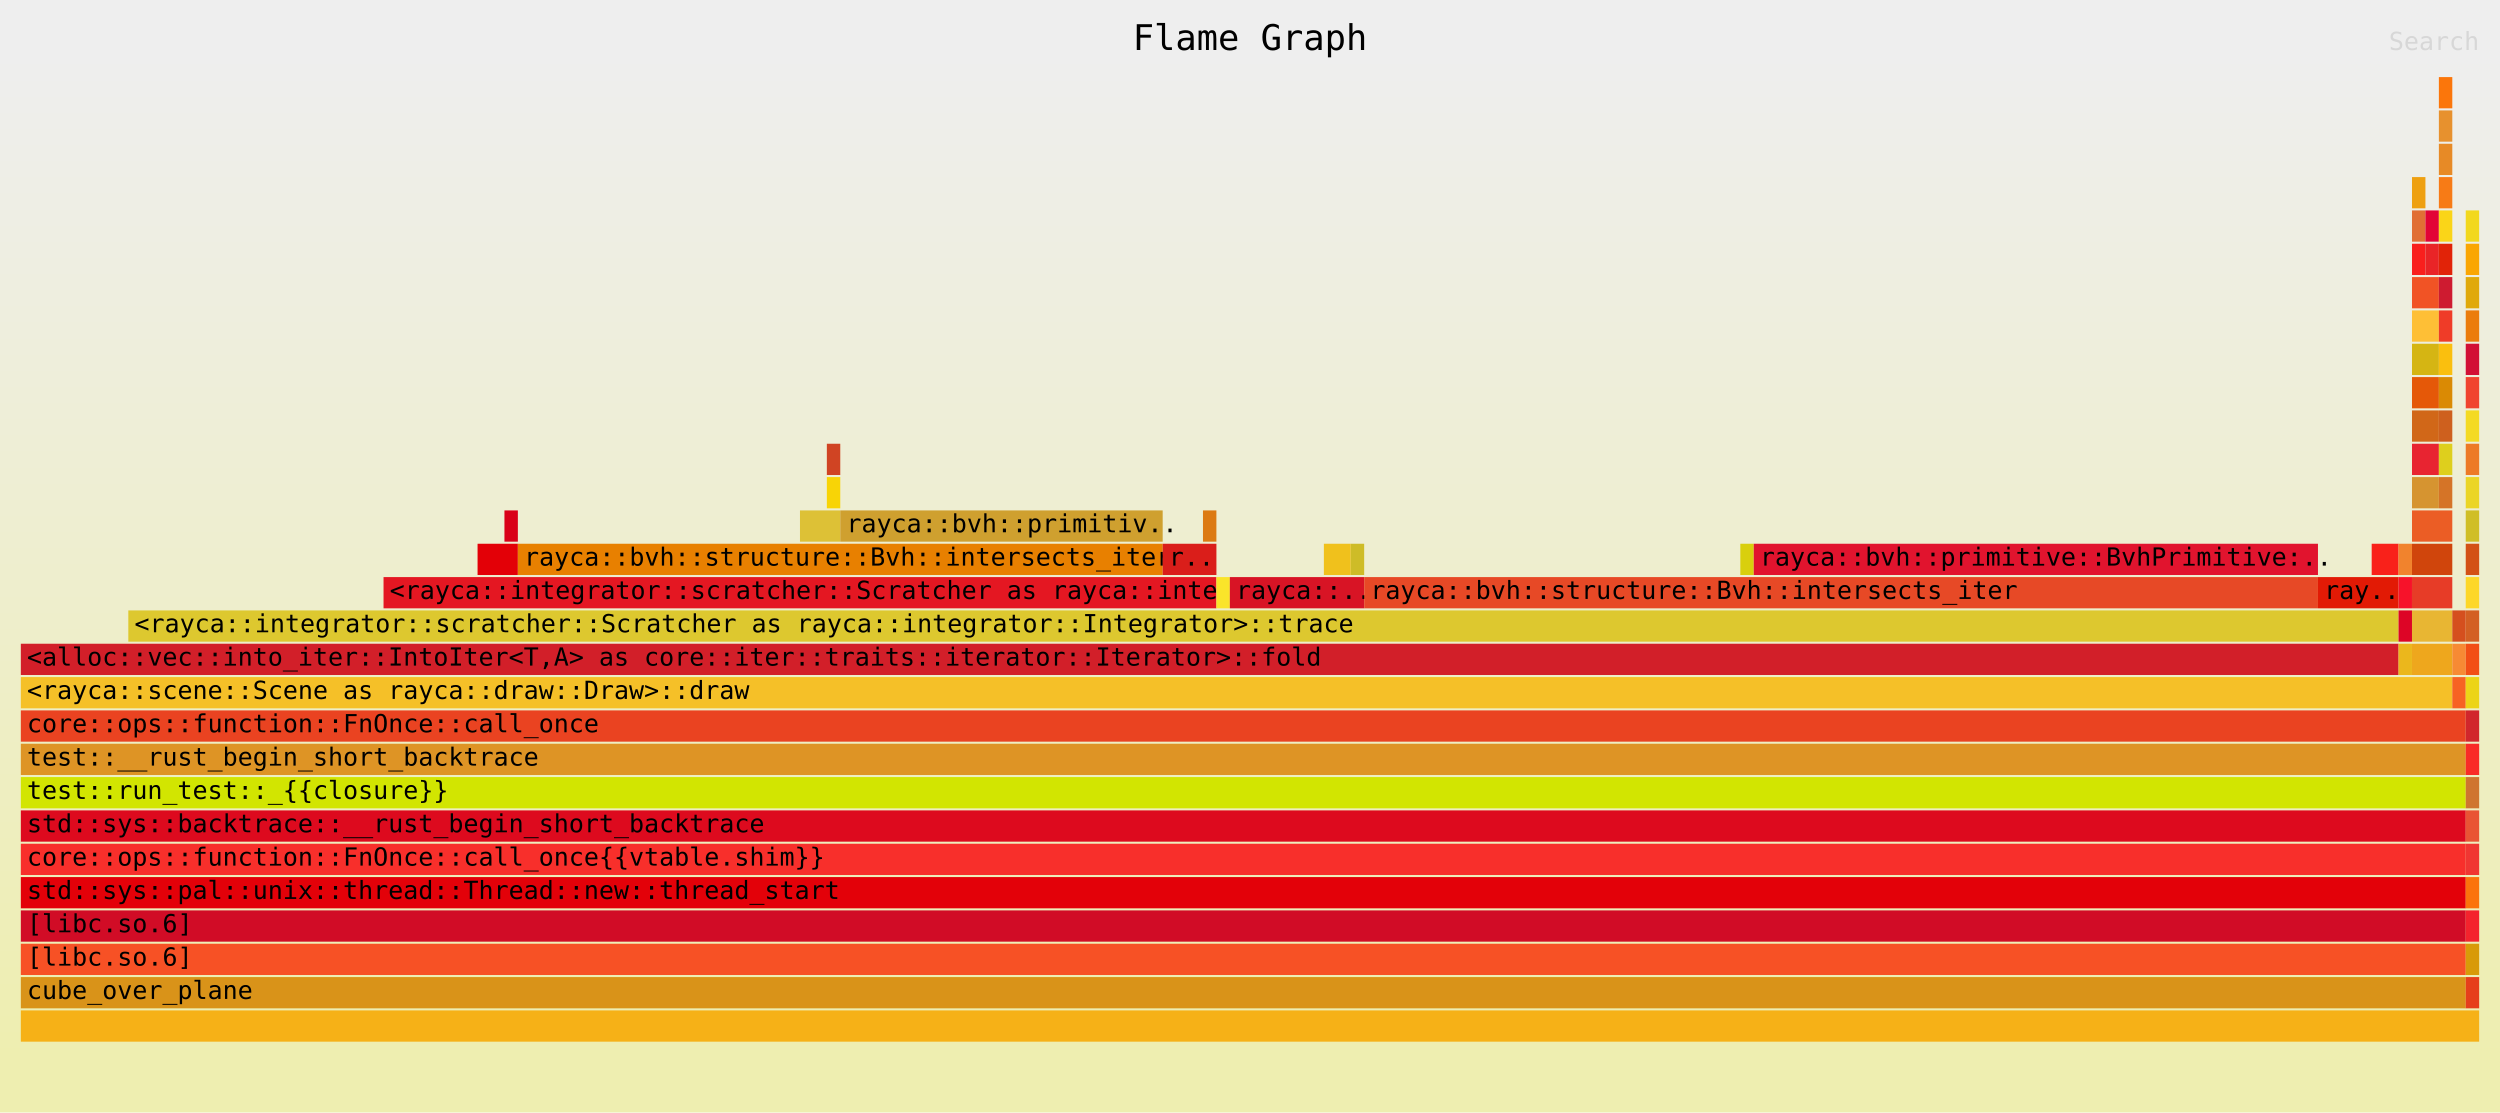
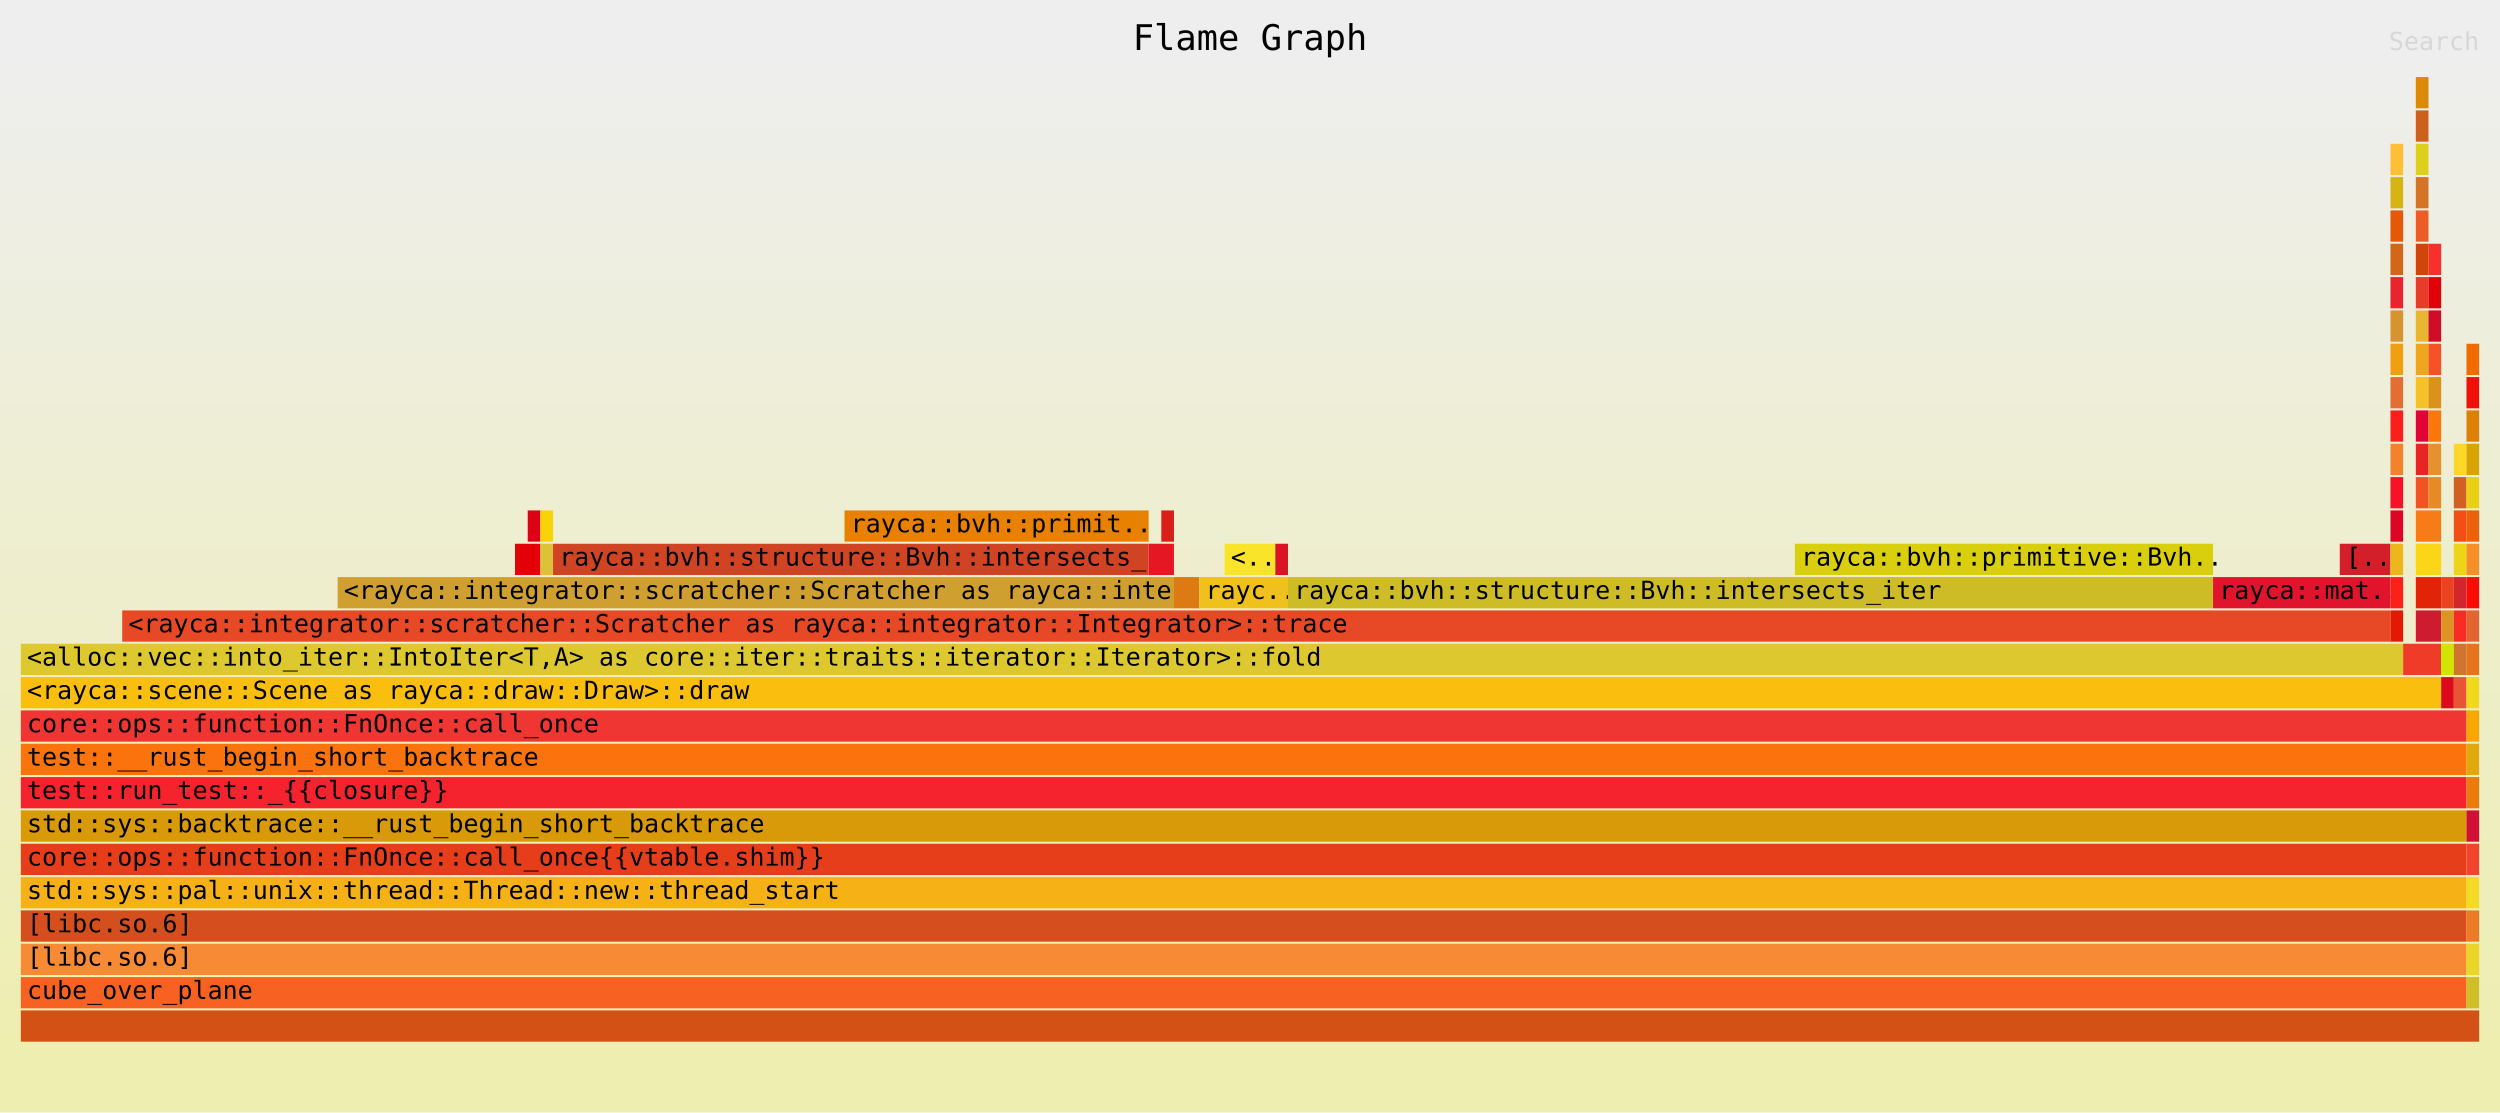
<svg xmlns="http://www.w3.org/2000/svg" xmlns:ns1="http://github.com/jonhoo/inferno" version="1.1" width="1200" height="534" viewBox="0 0 1200 534">
  <defs>
    <linearGradient id="background" y1="0" y2="1" x1="0" x2="0">
      <stop stop-color="#eeeeee" offset="5%" />
      <stop stop-color="#eeeeb0" offset="95%" />
    </linearGradient>
  </defs>
  <style type="text/css">
text { font-family:monospace; font-size:12px }
#title { text-anchor:middle; font-size:17px; }
#matched { text-anchor:end; }
#search { text-anchor:end; opacity:0.1; cursor:pointer; }
#search:hover, #search.show { opacity:1; }
#subtitle { text-anchor:middle; font-color:rgb(160,160,160); }
#unzoom { cursor:pointer; }
#frames &gt; *:hover { stroke:black; stroke-width:0.5; cursor:pointer; }
.hide { display:none; }
.parent { opacity:0.5; }
</style>
  <rect x="0" y="0" width="100%" height="534" fill="url(#background)" />
  <text id="title" fill="rgb(0,0,0)" x="50%" y="24.00">Flame Graph</text>
  <text id="details" fill="rgb(0,0,0)" x="10" y="517.00"> </text>
  <text id="unzoom" class="hide" fill="rgb(0,0,0)" x="10" y="24.00">Reset Zoom</text>
  <text id="search" fill="rgb(0,0,0)" x="1190" y="24.00">Search</text>
  <text id="matched" fill="rgb(0,0,0)" x="1190" y="517.00"> </text>
-   <svg id="frames" x="10" width="1180" total_samples="183550647">
-     <g>
-       <rect x="18.579%" y="261" width="1.639%" height="15" fill="rgb(227,0,7)" ns1:x="34102306" ns1:w="3009027" />
-       <text x="18.829%" y="271.50" />
-     </g>
-     <g>
-       <rect x="19.672%" y="245" width="0.546%" height="15" fill="rgb(217,0,24)" ns1:x="36108324" ns1:w="1003009" />
-       <text x="19.922%" y="255.50" />
-     </g>
-     <g>
-       <rect x="31.694%" y="245" width="1.639%" height="15" fill="rgb(221,193,54)" ns1:x="58174522" ns1:w="3009027" />
-       <text x="31.944%" y="255.50" />
-     </g>
-     <g>
-       <rect x="32.787%" y="229" width="0.546%" height="15" fill="rgb(248,212,6)" ns1:x="60180540" ns1:w="1003009" />
-       <text x="33.037%" y="239.50" />
-     </g>
-     <g>
-       <rect x="32.787%" y="213" width="0.546%" height="15" fill="rgb(208,68,35)" ns1:x="60180540" ns1:w="1003009" />
-       <text x="33.037%" y="223.50" />
-     </g>
-     <g>
-       <rect x="20.219%" y="261" width="26.23%" height="15" fill="rgb(232,128,0)" ns1:x="37111333" ns1:w="48144432" />
-       <text x="20.469%" y="271.50">rayca::bvh::structure::Bvh::intersects_iter</text>
-     </g>
-     <g>
-       <rect x="33.333%" y="245" width="13.115%" height="15" fill="rgb(207,160,47)" ns1:x="61183549" ns1:w="24072216" />
-       <text x="33.583%" y="255.50">rayca::bvh::primitiv..</text>
-     </g>
-     <g>
-       <rect x="14.754%" y="277" width="33.88%" height="15" fill="rgb(228,23,34)" ns1:x="27081243" ns1:w="62186558" />
-       <text x="15.004%" y="287.50">&lt;rayca::integrator::scratcher::Scratcher as rayca::inte..</text>
-     </g>
-     <g>
-       <rect x="46.448%" y="261" width="2.186%" height="15" fill="rgb(218,30,26)" ns1:x="85255765" ns1:w="4012036" />
-       <text x="46.698%" y="271.50">r..</text>
-     </g>
-     <g>
-       <rect x="48.087%" y="245" width="0.546%" height="15" fill="rgb(220,122,19)" ns1:x="88264792" ns1:w="1003009" />
-       <text x="48.337%" y="255.50" />
-     </g>
-     <g>
-       <rect x="48.634%" y="277" width="0.546%" height="15" fill="rgb(250,228,42)" ns1:x="89267801" ns1:w="1003009" />
-       <text x="48.884%" y="287.50" />
-     </g>
-     <g>
-       <rect x="53.005%" y="261" width="1.093%" height="15" fill="rgb(240,193,28)" ns1:x="97291873" ns1:w="2006018" />
-       <text x="53.255%" y="271.50" />
-     </g>
-     <g>
-       <rect x="49.18%" y="277" width="5.465%" height="15" fill="rgb(216,20,37)" ns1:x="90270810" ns1:w="10030090" />
-       <text x="49.43%" y="287.50">rayca::..</text>
-     </g>
-     <g>
-       <rect x="54.098%" y="261" width="0.546%" height="15" fill="rgb(206,188,39)" ns1:x="99297891" ns1:w="1003009" />
-       <text x="54.348%" y="271.50" />
-     </g>
-     <g>
-       <rect x="69.945%" y="261" width="0.546%" height="15" fill="rgb(217,207,13)" ns1:x="128385152" ns1:w="1003009" />
-       <text x="70.195%" y="271.50" />
-     </g>
-     <g>
-       <rect x="54.645%" y="277" width="38.798%" height="15" fill="rgb(231,73,38)" ns1:x="100300900" ns1:w="71213639" />
-       <text x="54.895%" y="287.50">rayca::bvh::structure::Bvh::intersects_iter</text>
-     </g>
-     <g>
-       <rect x="70.492%" y="261" width="22.951%" height="15" fill="rgb(225,20,46)" ns1:x="129388161" ns1:w="42126378" />
-       <text x="70.742%" y="271.50">rayca::bvh::primitive::BvhPrimitive:..</text>
-     </g>
-     <g>
-       <rect x="0%" y="309" width="96.721%" height="15" fill="rgb(210,31,41)" ns1:x="0" ns1:w="177532593" />
+   <svg id="frames" x="10" width="1180" total_samples="194583746">
+     <g>
+       <rect x="20.103%" y="261" width="1.031%" height="15" fill="rgb(227,0,7)" ns1:x="39117351" ns1:w="2006018" />
+       <text x="20.353%" y="271.50" />
+     </g>
+     <g>
+       <rect x="20.619%" y="245" width="0.515%" height="15" fill="rgb(217,0,24)" ns1:x="40120360" ns1:w="1003009" />
+       <text x="20.869%" y="255.50" />
+     </g>
+     <g>
+       <rect x="21.134%" y="261" width="0.515%" height="15" fill="rgb(221,193,54)" ns1:x="41123369" ns1:w="1003009" />
+       <text x="21.384%" y="271.50" />
+     </g>
+     <g>
+       <rect x="21.134%" y="245" width="0.515%" height="15" fill="rgb(248,212,6)" ns1:x="41123369" ns1:w="1003009" />
+       <text x="21.384%" y="255.50" />
+     </g>
+     <g>
+       <rect x="21.649%" y="261" width="24.227%" height="15" fill="rgb(208,68,35)" ns1:x="42126378" ns1:w="47141423" />
+       <text x="21.899%" y="271.50">rayca::bvh::structure::Bvh::intersects_..</text>
+     </g>
+     <g>
+       <rect x="33.505%" y="245" width="12.371%" height="15" fill="rgb(232,128,0)" ns1:x="65195585" ns1:w="24072216" />
+       <text x="33.755%" y="255.50">rayca::bvh::primit..</text>
+     </g>
+     <g>
+       <rect x="12.887%" y="277" width="34.021%" height="15" fill="rgb(207,160,47)" ns1:x="25075225" ns1:w="66198594" />
+       <text x="13.137%" y="287.50">&lt;rayca::integrator::scratcher::Scratcher as rayca::inte..</text>
+     </g>
+     <g>
+       <rect x="45.876%" y="261" width="1.031%" height="15" fill="rgb(228,23,34)" ns1:x="89267801" ns1:w="2006018" />
+       <text x="46.126%" y="271.50" />
+     </g>
+     <g>
+       <rect x="46.392%" y="245" width="0.515%" height="15" fill="rgb(218,30,26)" ns1:x="90270810" ns1:w="1003009" />
+       <text x="46.642%" y="255.50" />
+     </g>
+     <g>
+       <rect x="46.907%" y="277" width="1.031%" height="15" fill="rgb(220,122,19)" ns1:x="91273819" ns1:w="2006018" />
+       <text x="47.157%" y="287.50" />
+     </g>
+     <g>
+       <rect x="48.969%" y="261" width="2.062%" height="15" fill="rgb(250,228,42)" ns1:x="95285855" ns1:w="4012036" />
+       <text x="49.219%" y="271.50">&lt;..</text>
+     </g>
+     <g>
+       <rect x="47.938%" y="277" width="3.608%" height="15" fill="rgb(240,193,28)" ns1:x="93279837" ns1:w="7021063" />
+       <text x="48.188%" y="287.50">rayc..</text>
+     </g>
+     <g>
+       <rect x="51.031%" y="261" width="0.515%" height="15" fill="rgb(216,20,37)" ns1:x="99297891" ns1:w="1003009" />
+       <text x="51.281%" y="271.50" />
+     </g>
+     <g>
+       <rect x="51.546%" y="277" width="37.629%" height="15" fill="rgb(206,188,39)" ns1:x="100300900" ns1:w="73219657" />
+       <text x="51.796%" y="287.50">rayca::bvh::structure::Bvh::intersects_iter</text>
+     </g>
+     <g>
+       <rect x="72.165%" y="261" width="17.01%" height="15" fill="rgb(217,207,13)" ns1:x="140421260" ns1:w="33099297" />
+       <text x="72.415%" y="271.50">rayca::bvh::primitive::Bvh..</text>
+     </g>
+     <g>
+       <rect x="4.124%" y="293" width="92.268%" height="15" fill="rgb(231,73,38)" ns1:x="8024072" ns1:w="179538611" />
+       <text x="4.374%" y="303.50">&lt;rayca::integrator::scratcher::Scratcher as rayca::integrator::Integrator&gt;::trace</text>
+     </g>
+     <g>
+       <rect x="89.175%" y="277" width="7.216%" height="15" fill="rgb(225,20,46)" ns1:x="173520557" ns1:w="14042126" />
+       <text x="89.425%" y="287.50">rayca::mat..</text>
+     </g>
+     <g>
+       <rect x="94.33%" y="261" width="2.062%" height="15" fill="rgb(210,31,41)" ns1:x="183550647" ns1:w="4012036" />
+       <text x="94.58%" y="271.50">[..</text>
+     </g>
+     <g>
+       <rect x="0%" y="309" width="96.907%" height="15" fill="rgb(221,200,47)" ns1:x="0" ns1:w="188565692" />
      <text x="0.25%" y="319.50">&lt;alloc::vec::into_iter::IntoIter&lt;T,A&gt; as core::iter::traits::iterator::Iterator&gt;::fold</text>
    </g>
    <g>
-       <rect x="4.372%" y="293" width="92.35%" height="15" fill="rgb(221,200,47)" ns1:x="8024072" ns1:w="169508521" />
-       <text x="4.622%" y="303.50">&lt;rayca::integrator::scratcher::Scratcher as rayca::integrator::Integrator&gt;::trace</text>
-     </g>
-     <g>
-       <rect x="93.443%" y="277" width="3.279%" height="15" fill="rgb(226,26,5)" ns1:x="171514539" ns1:w="6018054" />
-       <text x="93.693%" y="287.50">ray..</text>
-     </g>
-     <g>
-       <rect x="95.628%" y="261" width="1.093%" height="15" fill="rgb(249,33,26)" ns1:x="175526575" ns1:w="2006018" />
-       <text x="95.878%" y="271.50" />
-     </g>
-     <g>
-       <rect x="96.721%" y="309" width="0.546%" height="15" fill="rgb(235,183,28)" ns1:x="177532593" ns1:w="1003009" />
-       <text x="96.971%" y="319.50" />
-     </g>
-     <g>
-       <rect x="96.721%" y="293" width="0.546%" height="15" fill="rgb(221,5,38)" ns1:x="177532593" ns1:w="1003009" />
-       <text x="96.971%" y="303.50" />
-     </g>
-     <g>
-       <rect x="96.721%" y="277" width="0.546%" height="15" fill="rgb(247,18,42)" ns1:x="177532593" ns1:w="1003009" />
-       <text x="96.971%" y="287.50" />
-     </g>
-     <g>
-       <rect x="96.721%" y="261" width="0.546%" height="15" fill="rgb(241,131,45)" ns1:x="177532593" ns1:w="1003009" />
-       <text x="96.971%" y="271.50" />
-     </g>
-     <g>
-       <rect x="97.268%" y="117" width="0.546%" height="15" fill="rgb(249,31,29)" ns1:x="178535602" ns1:w="1003009" />
-       <text x="97.518%" y="127.50" />
-     </g>
-     <g>
-       <rect x="97.268%" y="101" width="0.546%" height="15" fill="rgb(225,111,53)" ns1:x="178535602" ns1:w="1003009" />
-       <text x="97.518%" y="111.50" />
-     </g>
-     <g>
-       <rect x="97.268%" y="85" width="0.546%" height="15" fill="rgb(238,160,17)" ns1:x="178535602" ns1:w="1003009" />
-       <text x="97.518%" y="95.50" />
-     </g>
-     <g>
-       <rect x="97.268%" y="229" width="1.093%" height="15" fill="rgb(214,148,48)" ns1:x="178535602" ns1:w="2006018" />
-       <text x="97.518%" y="239.50" />
-     </g>
-     <g>
-       <rect x="97.268%" y="213" width="1.093%" height="15" fill="rgb(232,36,49)" ns1:x="178535602" ns1:w="2006018" />
-       <text x="97.518%" y="223.50" />
-     </g>
-     <g>
-       <rect x="97.268%" y="197" width="1.093%" height="15" fill="rgb(209,103,24)" ns1:x="178535602" ns1:w="2006018" />
-       <text x="97.518%" y="207.50" />
-     </g>
-     <g>
-       <rect x="97.268%" y="181" width="1.093%" height="15" fill="rgb(229,88,8)" ns1:x="178535602" ns1:w="2006018" />
-       <text x="97.518%" y="191.50" />
-     </g>
-     <g>
-       <rect x="97.268%" y="165" width="1.093%" height="15" fill="rgb(213,181,19)" ns1:x="178535602" ns1:w="2006018" />
-       <text x="97.518%" y="175.50" />
-     </g>
-     <g>
-       <rect x="97.268%" y="149" width="1.093%" height="15" fill="rgb(254,191,54)" ns1:x="178535602" ns1:w="2006018" />
-       <text x="97.518%" y="159.50" />
-     </g>
-     <g>
-       <rect x="97.268%" y="133" width="1.093%" height="15" fill="rgb(241,83,37)" ns1:x="178535602" ns1:w="2006018" />
-       <text x="97.518%" y="143.50" />
-     </g>
-     <g>
-       <rect x="97.814%" y="117" width="0.546%" height="15" fill="rgb(233,36,39)" ns1:x="179538611" ns1:w="1003009" />
-       <text x="98.064%" y="127.50" />
-     </g>
-     <g>
-       <rect x="97.814%" y="101" width="0.546%" height="15" fill="rgb(226,3,54)" ns1:x="179538611" ns1:w="1003009" />
-       <text x="98.064%" y="111.50" />
-     </g>
-     <g>
-       <rect x="0%" y="325" width="98.907%" height="15" fill="rgb(245,192,40)" ns1:x="0" ns1:w="181544629" />
+       <rect x="96.392%" y="293" width="0.515%" height="15" fill="rgb(226,26,5)" ns1:x="187562683" ns1:w="1003009" />
+       <text x="96.642%" y="303.50" />
+     </g>
+     <g>
+       <rect x="96.392%" y="277" width="0.515%" height="15" fill="rgb(249,33,26)" ns1:x="187562683" ns1:w="1003009" />
+       <text x="96.642%" y="287.50" />
+     </g>
+     <g>
+       <rect x="96.392%" y="261" width="0.515%" height="15" fill="rgb(235,183,28)" ns1:x="187562683" ns1:w="1003009" />
+       <text x="96.642%" y="271.50" />
+     </g>
+     <g>
+       <rect x="96.392%" y="245" width="0.515%" height="15" fill="rgb(221,5,38)" ns1:x="187562683" ns1:w="1003009" />
+       <text x="96.642%" y="255.50" />
+     </g>
+     <g>
+       <rect x="96.392%" y="229" width="0.515%" height="15" fill="rgb(247,18,42)" ns1:x="187562683" ns1:w="1003009" />
+       <text x="96.642%" y="239.50" />
+     </g>
+     <g>
+       <rect x="96.392%" y="213" width="0.515%" height="15" fill="rgb(241,131,45)" ns1:x="187562683" ns1:w="1003009" />
+       <text x="96.642%" y="223.50" />
+     </g>
+     <g>
+       <rect x="96.392%" y="197" width="0.515%" height="15" fill="rgb(249,31,29)" ns1:x="187562683" ns1:w="1003009" />
+       <text x="96.642%" y="207.50" />
+     </g>
+     <g>
+       <rect x="96.392%" y="181" width="0.515%" height="15" fill="rgb(225,111,53)" ns1:x="187562683" ns1:w="1003009" />
+       <text x="96.642%" y="191.50" />
+     </g>
+     <g>
+       <rect x="96.392%" y="165" width="0.515%" height="15" fill="rgb(238,160,17)" ns1:x="187562683" ns1:w="1003009" />
+       <text x="96.642%" y="175.50" />
+     </g>
+     <g>
+       <rect x="96.392%" y="149" width="0.515%" height="15" fill="rgb(214,148,48)" ns1:x="187562683" ns1:w="1003009" />
+       <text x="96.642%" y="159.50" />
+     </g>
+     <g>
+       <rect x="96.392%" y="133" width="0.515%" height="15" fill="rgb(232,36,49)" ns1:x="187562683" ns1:w="1003009" />
+       <text x="96.642%" y="143.50" />
+     </g>
+     <g>
+       <rect x="96.392%" y="117" width="0.515%" height="15" fill="rgb(209,103,24)" ns1:x="187562683" ns1:w="1003009" />
+       <text x="96.642%" y="127.50" />
+     </g>
+     <g>
+       <rect x="96.392%" y="101" width="0.515%" height="15" fill="rgb(229,88,8)" ns1:x="187562683" ns1:w="1003009" />
+       <text x="96.642%" y="111.50" />
+     </g>
+     <g>
+       <rect x="96.392%" y="85" width="0.515%" height="15" fill="rgb(213,181,19)" ns1:x="187562683" ns1:w="1003009" />
+       <text x="96.642%" y="95.50" />
+     </g>
+     <g>
+       <rect x="96.392%" y="69" width="0.515%" height="15" fill="rgb(254,191,54)" ns1:x="187562683" ns1:w="1003009" />
+       <text x="96.642%" y="79.50" />
+     </g>
+     <g>
+       <rect x="97.423%" y="229" width="0.515%" height="15" fill="rgb(241,83,37)" ns1:x="189568701" ns1:w="1003009" />
+       <text x="97.673%" y="239.50" />
+     </g>
+     <g>
+       <rect x="97.423%" y="213" width="0.515%" height="15" fill="rgb(233,36,39)" ns1:x="189568701" ns1:w="1003009" />
+       <text x="97.673%" y="223.50" />
+     </g>
+     <g>
+       <rect x="97.423%" y="197" width="0.515%" height="15" fill="rgb(226,3,54)" ns1:x="189568701" ns1:w="1003009" />
+       <text x="97.673%" y="207.50" />
+     </g>
+     <g>
+       <rect x="97.423%" y="181" width="0.515%" height="15" fill="rgb(245,192,40)" ns1:x="189568701" ns1:w="1003009" />
+       <text x="97.673%" y="191.50" />
+     </g>
+     <g>
+       <rect x="97.423%" y="165" width="0.515%" height="15" fill="rgb(238,167,29)" ns1:x="189568701" ns1:w="1003009" />
+       <text x="97.673%" y="175.50" />
+     </g>
+     <g>
+       <rect x="97.423%" y="149" width="0.515%" height="15" fill="rgb(232,182,51)" ns1:x="189568701" ns1:w="1003009" />
+       <text x="97.673%" y="159.50" />
+     </g>
+     <g>
+       <rect x="97.423%" y="133" width="0.515%" height="15" fill="rgb(231,60,39)" ns1:x="189568701" ns1:w="1003009" />
+       <text x="97.673%" y="143.50" />
+     </g>
+     <g>
+       <rect x="97.423%" y="117" width="0.515%" height="15" fill="rgb(208,69,12)" ns1:x="189568701" ns1:w="1003009" />
+       <text x="97.673%" y="127.50" />
+     </g>
+     <g>
+       <rect x="97.423%" y="101" width="0.515%" height="15" fill="rgb(235,93,37)" ns1:x="189568701" ns1:w="1003009" />
+       <text x="97.673%" y="111.50" />
+     </g>
+     <g>
+       <rect x="97.423%" y="85" width="0.515%" height="15" fill="rgb(213,116,39)" ns1:x="189568701" ns1:w="1003009" />
+       <text x="97.673%" y="95.50" />
+     </g>
+     <g>
+       <rect x="97.423%" y="69" width="0.515%" height="15" fill="rgb(222,207,29)" ns1:x="189568701" ns1:w="1003009" />
+       <text x="97.673%" y="79.50" />
+     </g>
+     <g>
+       <rect x="97.423%" y="53" width="0.515%" height="15" fill="rgb(206,96,30)" ns1:x="189568701" ns1:w="1003009" />
+       <text x="97.673%" y="63.50" />
+     </g>
+     <g>
+       <rect x="97.423%" y="37" width="0.515%" height="15" fill="rgb(218,138,4)" ns1:x="189568701" ns1:w="1003009" />
+       <text x="97.673%" y="47.50" />
+     </g>
+     <g>
+       <rect x="0%" y="325" width="98.454%" height="15" fill="rgb(250,191,14)" ns1:x="0" ns1:w="191574719" />
      <text x="0.25%" y="335.50">&lt;rayca::scene::Scene as rayca::draw::Draw&gt;::draw</text>
    </g>
    <g>
-       <rect x="97.268%" y="309" width="1.639%" height="15" fill="rgb(238,167,29)" ns1:x="178535602" ns1:w="3009027" />
-       <text x="97.518%" y="319.50" />
-     </g>
-     <g>
-       <rect x="97.268%" y="293" width="1.639%" height="15" fill="rgb(232,182,51)" ns1:x="178535602" ns1:w="3009027" />
-       <text x="97.518%" y="303.50" />
-     </g>
-     <g>
-       <rect x="97.268%" y="277" width="1.639%" height="15" fill="rgb(231,60,39)" ns1:x="178535602" ns1:w="3009027" />
-       <text x="97.518%" y="287.50" />
-     </g>
-     <g>
-       <rect x="97.268%" y="261" width="1.639%" height="15" fill="rgb(208,69,12)" ns1:x="178535602" ns1:w="3009027" />
-       <text x="97.518%" y="271.50" />
-     </g>
-     <g>
-       <rect x="97.268%" y="245" width="1.639%" height="15" fill="rgb(235,93,37)" ns1:x="178535602" ns1:w="3009027" />
-       <text x="97.518%" y="255.50" />
-     </g>
-     <g>
-       <rect x="98.361%" y="229" width="0.546%" height="15" fill="rgb(213,116,39)" ns1:x="180541620" ns1:w="1003009" />
-       <text x="98.611%" y="239.50" />
-     </g>
-     <g>
-       <rect x="98.361%" y="213" width="0.546%" height="15" fill="rgb(222,207,29)" ns1:x="180541620" ns1:w="1003009" />
-       <text x="98.611%" y="223.50" />
-     </g>
-     <g>
-       <rect x="98.361%" y="197" width="0.546%" height="15" fill="rgb(206,96,30)" ns1:x="180541620" ns1:w="1003009" />
-       <text x="98.611%" y="207.50" />
-     </g>
-     <g>
-       <rect x="98.361%" y="181" width="0.546%" height="15" fill="rgb(218,138,4)" ns1:x="180541620" ns1:w="1003009" />
-       <text x="98.611%" y="191.50" />
-     </g>
-     <g>
-       <rect x="98.361%" y="165" width="0.546%" height="15" fill="rgb(250,191,14)" ns1:x="180541620" ns1:w="1003009" />
-       <text x="98.611%" y="175.50" />
-     </g>
-     <g>
-       <rect x="98.361%" y="149" width="0.546%" height="15" fill="rgb(239,60,40)" ns1:x="180541620" ns1:w="1003009" />
-       <text x="98.611%" y="159.50" />
-     </g>
-     <g>
-       <rect x="98.361%" y="133" width="0.546%" height="15" fill="rgb(206,27,48)" ns1:x="180541620" ns1:w="1003009" />
-       <text x="98.611%" y="143.50" />
-     </g>
-     <g>
-       <rect x="98.361%" y="117" width="0.546%" height="15" fill="rgb(225,35,8)" ns1:x="180541620" ns1:w="1003009" />
-       <text x="98.611%" y="127.50" />
-     </g>
-     <g>
-       <rect x="98.361%" y="101" width="0.546%" height="15" fill="rgb(250,213,24)" ns1:x="180541620" ns1:w="1003009" />
-       <text x="98.611%" y="111.50" />
-     </g>
-     <g>
-       <rect x="98.361%" y="85" width="0.546%" height="15" fill="rgb(247,123,22)" ns1:x="180541620" ns1:w="1003009" />
-       <text x="98.611%" y="95.50" />
-     </g>
-     <g>
-       <rect x="98.361%" y="69" width="0.546%" height="15" fill="rgb(231,138,38)" ns1:x="180541620" ns1:w="1003009" />
-       <text x="98.611%" y="79.50" />
-     </g>
-     <g>
-       <rect x="98.361%" y="53" width="0.546%" height="15" fill="rgb(231,145,46)" ns1:x="180541620" ns1:w="1003009" />
-       <text x="98.611%" y="63.50" />
-     </g>
-     <g>
-       <rect x="98.361%" y="37" width="0.546%" height="15" fill="rgb(251,118,11)" ns1:x="180541620" ns1:w="1003009" />
-       <text x="98.611%" y="47.50" />
-     </g>
-     <g>
-       <rect x="0%" y="469" width="99.454%" height="15" fill="rgb(217,147,25)" ns1:x="0" ns1:w="182547638" />
+       <rect x="96.907%" y="309" width="1.546%" height="15" fill="rgb(239,60,40)" ns1:x="188565692" ns1:w="3009027" />
+       <text x="97.157%" y="319.50" />
+     </g>
+     <g>
+       <rect x="97.423%" y="293" width="1.031%" height="15" fill="rgb(206,27,48)" ns1:x="189568701" ns1:w="2006018" />
+       <text x="97.673%" y="303.50" />
+     </g>
+     <g>
+       <rect x="97.423%" y="277" width="1.031%" height="15" fill="rgb(225,35,8)" ns1:x="189568701" ns1:w="2006018" />
+       <text x="97.673%" y="287.50" />
+     </g>
+     <g>
+       <rect x="97.423%" y="261" width="1.031%" height="15" fill="rgb(250,213,24)" ns1:x="189568701" ns1:w="2006018" />
+       <text x="97.673%" y="271.50" />
+     </g>
+     <g>
+       <rect x="97.423%" y="245" width="1.031%" height="15" fill="rgb(247,123,22)" ns1:x="189568701" ns1:w="2006018" />
+       <text x="97.673%" y="255.50" />
+     </g>
+     <g>
+       <rect x="97.938%" y="229" width="0.515%" height="15" fill="rgb(231,138,38)" ns1:x="190571710" ns1:w="1003009" />
+       <text x="98.188%" y="239.50" />
+     </g>
+     <g>
+       <rect x="97.938%" y="213" width="0.515%" height="15" fill="rgb(231,145,46)" ns1:x="190571710" ns1:w="1003009" />
+       <text x="98.188%" y="223.50" />
+     </g>
+     <g>
+       <rect x="97.938%" y="197" width="0.515%" height="15" fill="rgb(251,118,11)" ns1:x="190571710" ns1:w="1003009" />
+       <text x="98.188%" y="207.50" />
+     </g>
+     <g>
+       <rect x="97.938%" y="181" width="0.515%" height="15" fill="rgb(217,147,25)" ns1:x="190571710" ns1:w="1003009" />
+       <text x="98.188%" y="191.50" />
+     </g>
+     <g>
+       <rect x="97.938%" y="165" width="0.515%" height="15" fill="rgb(247,81,37)" ns1:x="190571710" ns1:w="1003009" />
+       <text x="98.188%" y="175.50" />
+     </g>
+     <g>
+       <rect x="97.938%" y="149" width="0.515%" height="15" fill="rgb(209,12,38)" ns1:x="190571710" ns1:w="1003009" />
+       <text x="98.188%" y="159.50" />
+     </g>
+     <g>
+       <rect x="97.938%" y="133" width="0.515%" height="15" fill="rgb(227,1,9)" ns1:x="190571710" ns1:w="1003009" />
+       <text x="98.188%" y="143.50" />
+     </g>
+     <g>
+       <rect x="97.938%" y="117" width="0.515%" height="15" fill="rgb(248,47,43)" ns1:x="190571710" ns1:w="1003009" />
+       <text x="98.188%" y="127.50" />
+     </g>
+     <g>
+       <rect x="98.454%" y="325" width="0.515%" height="15" fill="rgb(221,10,30)" ns1:x="191574719" ns1:w="1003009" />
+       <text x="98.704%" y="335.50" />
+     </g>
+     <g>
+       <rect x="98.454%" y="309" width="0.515%" height="15" fill="rgb(210,229,1)" ns1:x="191574719" ns1:w="1003009" />
+       <text x="98.704%" y="319.50" />
+     </g>
+     <g>
+       <rect x="98.454%" y="293" width="0.515%" height="15" fill="rgb(222,148,37)" ns1:x="191574719" ns1:w="1003009" />
+       <text x="98.704%" y="303.50" />
+     </g>
+     <g>
+       <rect x="98.454%" y="277" width="0.515%" height="15" fill="rgb(234,67,33)" ns1:x="191574719" ns1:w="1003009" />
+       <text x="98.704%" y="287.50" />
+     </g>
+     <g>
+       <rect x="0%" y="469" width="99.484%" height="15" fill="rgb(247,98,35)" ns1:x="0" ns1:w="193580737" />
      <text x="0.25%" y="479.50">cube_over_plane</text>
    </g>
    <g>
-       <rect x="0%" y="453" width="99.454%" height="15" fill="rgb(247,81,37)" ns1:x="0" ns1:w="182547638" />
+       <rect x="0%" y="453" width="99.484%" height="15" fill="rgb(247,138,52)" ns1:x="0" ns1:w="193580737" />
      <text x="0.25%" y="463.50">[libc.so.6]</text>
    </g>
    <g>
-       <rect x="0%" y="437" width="99.454%" height="15" fill="rgb(209,12,38)" ns1:x="0" ns1:w="182547638" />
+       <rect x="0%" y="437" width="99.484%" height="15" fill="rgb(213,79,30)" ns1:x="0" ns1:w="193580737" />
      <text x="0.25%" y="447.50">[libc.so.6]</text>
    </g>
    <g>
-       <rect x="0%" y="421" width="99.454%" height="15" fill="rgb(227,1,9)" ns1:x="0" ns1:w="182547638" />
+       <rect x="0%" y="421" width="99.484%" height="15" fill="rgb(246,177,23)" ns1:x="0" ns1:w="193580737" />
      <text x="0.25%" y="431.50">std::sys::pal::unix::thread::Thread::new::thread_start</text>
    </g>
    <g>
-       <rect x="0%" y="405" width="99.454%" height="15" fill="rgb(248,47,43)" ns1:x="0" ns1:w="182547638" />
+       <rect x="0%" y="405" width="99.484%" height="15" fill="rgb(230,62,27)" ns1:x="0" ns1:w="193580737" />
      <text x="0.25%" y="415.50">core::ops::function::FnOnce::call_once{{vtable.shim}}</text>
    </g>
    <g>
-       <rect x="0%" y="389" width="99.454%" height="15" fill="rgb(221,10,30)" ns1:x="0" ns1:w="182547638" />
+       <rect x="0%" y="389" width="99.484%" height="15" fill="rgb(216,154,8)" ns1:x="0" ns1:w="193580737" />
      <text x="0.25%" y="399.50">std::sys::backtrace::__rust_begin_short_backtrace</text>
    </g>
    <g>
-       <rect x="0%" y="373" width="99.454%" height="15" fill="rgb(210,229,1)" ns1:x="0" ns1:w="182547638" />
+       <rect x="0%" y="373" width="99.484%" height="15" fill="rgb(244,35,45)" ns1:x="0" ns1:w="193580737" />
      <text x="0.25%" y="383.50">test::run_test::_{{closure}}</text>
    </g>
    <g>
-       <rect x="0%" y="357" width="99.454%" height="15" fill="rgb(222,148,37)" ns1:x="0" ns1:w="182547638" />
+       <rect x="0%" y="357" width="99.484%" height="15" fill="rgb(251,115,12)" ns1:x="0" ns1:w="193580737" />
      <text x="0.25%" y="367.50">test::__rust_begin_short_backtrace</text>
    </g>
    <g>
-       <rect x="0%" y="341" width="99.454%" height="15" fill="rgb(234,67,33)" ns1:x="0" ns1:w="182547638" />
+       <rect x="0%" y="341" width="99.484%" height="15" fill="rgb(240,54,50)" ns1:x="0" ns1:w="193580737" />
      <text x="0.25%" y="351.50">core::ops::function::FnOnce::call_once</text>
    </g>
    <g>
-       <rect x="98.907%" y="325" width="0.546%" height="15" fill="rgb(247,98,35)" ns1:x="181544629" ns1:w="1003009" />
-       <text x="99.157%" y="335.50" />
-     </g>
-     <g>
-       <rect x="98.907%" y="309" width="0.546%" height="15" fill="rgb(247,138,52)" ns1:x="181544629" ns1:w="1003009" />
-       <text x="99.157%" y="319.50" />
-     </g>
-     <g>
-       <rect x="98.907%" y="293" width="0.546%" height="15" fill="rgb(213,79,30)" ns1:x="181544629" ns1:w="1003009" />
-       <text x="99.157%" y="303.50" />
-     </g>
-     <g>
-       <rect x="0%" y="485" width="100%" height="15" fill="rgb(246,177,23)" ns1:x="0" ns1:w="183550647" />
+       <rect x="98.969%" y="325" width="0.515%" height="15" fill="rgb(233,84,52)" ns1:x="192577728" ns1:w="1003009" />
+       <text x="99.219%" y="335.50" />
+     </g>
+     <g>
+       <rect x="98.969%" y="309" width="0.515%" height="15" fill="rgb(207,117,47)" ns1:x="192577728" ns1:w="1003009" />
+       <text x="99.219%" y="319.50" />
+     </g>
+     <g>
+       <rect x="98.969%" y="293" width="0.515%" height="15" fill="rgb(249,43,39)" ns1:x="192577728" ns1:w="1003009" />
+       <text x="99.219%" y="303.50" />
+     </g>
+     <g>
+       <rect x="98.969%" y="277" width="0.515%" height="15" fill="rgb(209,38,44)" ns1:x="192577728" ns1:w="1003009" />
+       <text x="99.219%" y="287.50" />
+     </g>
+     <g>
+       <rect x="98.969%" y="261" width="0.515%" height="15" fill="rgb(236,212,23)" ns1:x="192577728" ns1:w="1003009" />
+       <text x="99.219%" y="271.50" />
+     </g>
+     <g>
+       <rect x="98.969%" y="245" width="0.515%" height="15" fill="rgb(242,79,21)" ns1:x="192577728" ns1:w="1003009" />
+       <text x="99.219%" y="255.50" />
+     </g>
+     <g>
+       <rect x="98.969%" y="229" width="0.515%" height="15" fill="rgb(211,96,35)" ns1:x="192577728" ns1:w="1003009" />
+       <text x="99.219%" y="239.50" />
+     </g>
+     <g>
+       <rect x="98.969%" y="213" width="0.515%" height="15" fill="rgb(253,215,40)" ns1:x="192577728" ns1:w="1003009" />
+       <text x="99.219%" y="223.50" />
+     </g>
+     <g>
+       <rect x="0%" y="485" width="100%" height="15" fill="rgb(211,81,21)" ns1:x="0" ns1:w="194583746" />
      <text x="0.25%" y="495.50" />
    </g>
    <g>
-       <rect x="99.454%" y="469" width="0.546%" height="15" fill="rgb(230,62,27)" ns1:x="182547638" ns1:w="1003009" />
-       <text x="99.704%" y="479.50" />
-     </g>
-     <g>
-       <rect x="99.454%" y="453" width="0.546%" height="15" fill="rgb(216,154,8)" ns1:x="182547638" ns1:w="1003009" />
-       <text x="99.704%" y="463.50" />
-     </g>
-     <g>
-       <rect x="99.454%" y="437" width="0.546%" height="15" fill="rgb(244,35,45)" ns1:x="182547638" ns1:w="1003009" />
-       <text x="99.704%" y="447.50" />
-     </g>
-     <g>
-       <rect x="99.454%" y="421" width="0.546%" height="15" fill="rgb(251,115,12)" ns1:x="182547638" ns1:w="1003009" />
-       <text x="99.704%" y="431.50" />
-     </g>
-     <g>
-       <rect x="99.454%" y="405" width="0.546%" height="15" fill="rgb(240,54,50)" ns1:x="182547638" ns1:w="1003009" />
-       <text x="99.704%" y="415.50" />
-     </g>
-     <g>
-       <rect x="99.454%" y="389" width="0.546%" height="15" fill="rgb(233,84,52)" ns1:x="182547638" ns1:w="1003009" />
-       <text x="99.704%" y="399.50" />
-     </g>
-     <g>
-       <rect x="99.454%" y="373" width="0.546%" height="15" fill="rgb(207,117,47)" ns1:x="182547638" ns1:w="1003009" />
-       <text x="99.704%" y="383.50" />
-     </g>
-     <g>
-       <rect x="99.454%" y="357" width="0.546%" height="15" fill="rgb(249,43,39)" ns1:x="182547638" ns1:w="1003009" />
-       <text x="99.704%" y="367.50" />
-     </g>
-     <g>
-       <rect x="99.454%" y="341" width="0.546%" height="15" fill="rgb(209,38,44)" ns1:x="182547638" ns1:w="1003009" />
-       <text x="99.704%" y="351.50" />
-     </g>
-     <g>
-       <rect x="99.454%" y="325" width="0.546%" height="15" fill="rgb(236,212,23)" ns1:x="182547638" ns1:w="1003009" />
-       <text x="99.704%" y="335.50" />
-     </g>
-     <g>
-       <rect x="99.454%" y="309" width="0.546%" height="15" fill="rgb(242,79,21)" ns1:x="182547638" ns1:w="1003009" />
-       <text x="99.704%" y="319.50" />
-     </g>
-     <g>
-       <rect x="99.454%" y="293" width="0.546%" height="15" fill="rgb(211,96,35)" ns1:x="182547638" ns1:w="1003009" />
-       <text x="99.704%" y="303.50" />
-     </g>
-     <g>
-       <rect x="99.454%" y="277" width="0.546%" height="15" fill="rgb(253,215,40)" ns1:x="182547638" ns1:w="1003009" />
-       <text x="99.704%" y="287.50" />
-     </g>
-     <g>
-       <rect x="99.454%" y="261" width="0.546%" height="15" fill="rgb(211,81,21)" ns1:x="182547638" ns1:w="1003009" />
-       <text x="99.704%" y="271.50" />
-     </g>
-     <g>
-       <rect x="99.454%" y="245" width="0.546%" height="15" fill="rgb(208,190,38)" ns1:x="182547638" ns1:w="1003009" />
-       <text x="99.704%" y="255.50" />
-     </g>
-     <g>
-       <rect x="99.454%" y="229" width="0.546%" height="15" fill="rgb(235,213,38)" ns1:x="182547638" ns1:w="1003009" />
-       <text x="99.704%" y="239.50" />
-     </g>
-     <g>
-       <rect x="99.454%" y="213" width="0.546%" height="15" fill="rgb(237,122,38)" ns1:x="182547638" ns1:w="1003009" />
-       <text x="99.704%" y="223.50" />
-     </g>
-     <g>
-       <rect x="99.454%" y="197" width="0.546%" height="15" fill="rgb(244,218,35)" ns1:x="182547638" ns1:w="1003009" />
-       <text x="99.704%" y="207.50" />
-     </g>
-     <g>
-       <rect x="99.454%" y="181" width="0.546%" height="15" fill="rgb(240,68,47)" ns1:x="182547638" ns1:w="1003009" />
-       <text x="99.704%" y="191.50" />
-     </g>
-     <g>
-       <rect x="99.454%" y="165" width="0.546%" height="15" fill="rgb(210,16,53)" ns1:x="182547638" ns1:w="1003009" />
-       <text x="99.704%" y="175.50" />
-     </g>
-     <g>
-       <rect x="99.454%" y="149" width="0.546%" height="15" fill="rgb(235,124,12)" ns1:x="182547638" ns1:w="1003009" />
-       <text x="99.704%" y="159.50" />
-     </g>
-     <g>
-       <rect x="99.454%" y="133" width="0.546%" height="15" fill="rgb(224,169,11)" ns1:x="182547638" ns1:w="1003009" />
-       <text x="99.704%" y="143.50" />
-     </g>
-     <g>
-       <rect x="99.454%" y="117" width="0.546%" height="15" fill="rgb(250,166,2)" ns1:x="182547638" ns1:w="1003009" />
-       <text x="99.704%" y="127.50" />
-     </g>
-     <g>
-       <rect x="99.454%" y="101" width="0.546%" height="15" fill="rgb(242,216,29)" ns1:x="182547638" ns1:w="1003009" />
-       <text x="99.704%" y="111.50" />
+       <rect x="99.484%" y="469" width="0.515%" height="15" fill="rgb(208,190,38)" ns1:x="193580737" ns1:w="1003009" />
+       <text x="99.734%" y="479.50" />
+     </g>
+     <g>
+       <rect x="99.484%" y="453" width="0.515%" height="15" fill="rgb(235,213,38)" ns1:x="193580737" ns1:w="1003009" />
+       <text x="99.734%" y="463.50" />
+     </g>
+     <g>
+       <rect x="99.484%" y="437" width="0.515%" height="15" fill="rgb(237,122,38)" ns1:x="193580737" ns1:w="1003009" />
+       <text x="99.734%" y="447.50" />
+     </g>
+     <g>
+       <rect x="99.484%" y="421" width="0.515%" height="15" fill="rgb(244,218,35)" ns1:x="193580737" ns1:w="1003009" />
+       <text x="99.734%" y="431.50" />
+     </g>
+     <g>
+       <rect x="99.484%" y="405" width="0.515%" height="15" fill="rgb(240,68,47)" ns1:x="193580737" ns1:w="1003009" />
+       <text x="99.734%" y="415.50" />
+     </g>
+     <g>
+       <rect x="99.484%" y="389" width="0.515%" height="15" fill="rgb(210,16,53)" ns1:x="193580737" ns1:w="1003009" />
+       <text x="99.734%" y="399.50" />
+     </g>
+     <g>
+       <rect x="99.484%" y="373" width="0.515%" height="15" fill="rgb(235,124,12)" ns1:x="193580737" ns1:w="1003009" />
+       <text x="99.734%" y="383.50" />
+     </g>
+     <g>
+       <rect x="99.484%" y="357" width="0.515%" height="15" fill="rgb(224,169,11)" ns1:x="193580737" ns1:w="1003009" />
+       <text x="99.734%" y="367.50" />
+     </g>
+     <g>
+       <rect x="99.484%" y="341" width="0.515%" height="15" fill="rgb(250,166,2)" ns1:x="193580737" ns1:w="1003009" />
+       <text x="99.734%" y="351.50" />
+     </g>
+     <g>
+       <rect x="99.484%" y="325" width="0.515%" height="15" fill="rgb(242,216,29)" ns1:x="193580737" ns1:w="1003009" />
+       <text x="99.734%" y="335.50" />
+     </g>
+     <g>
+       <rect x="99.484%" y="309" width="0.515%" height="15" fill="rgb(230,116,27)" ns1:x="193580737" ns1:w="1003009" />
+       <text x="99.734%" y="319.50" />
+     </g>
+     <g>
+       <rect x="99.484%" y="293" width="0.515%" height="15" fill="rgb(228,99,48)" ns1:x="193580737" ns1:w="1003009" />
+       <text x="99.734%" y="303.50" />
+     </g>
+     <g>
+       <rect x="99.484%" y="277" width="0.515%" height="15" fill="rgb(253,11,6)" ns1:x="193580737" ns1:w="1003009" />
+       <text x="99.734%" y="287.50" />
+     </g>
+     <g>
+       <rect x="99.484%" y="261" width="0.515%" height="15" fill="rgb(247,143,39)" ns1:x="193580737" ns1:w="1003009" />
+       <text x="99.734%" y="271.50" />
+     </g>
+     <g>
+       <rect x="99.484%" y="245" width="0.515%" height="15" fill="rgb(236,97,10)" ns1:x="193580737" ns1:w="1003009" />
+       <text x="99.734%" y="255.50" />
+     </g>
+     <g>
+       <rect x="99.484%" y="229" width="0.515%" height="15" fill="rgb(233,208,19)" ns1:x="193580737" ns1:w="1003009" />
+       <text x="99.734%" y="239.50" />
+     </g>
+     <g>
+       <rect x="99.484%" y="213" width="0.515%" height="15" fill="rgb(216,164,2)" ns1:x="193580737" ns1:w="1003009" />
+       <text x="99.734%" y="223.50" />
+     </g>
+     <g>
+       <rect x="99.484%" y="197" width="0.515%" height="15" fill="rgb(220,129,5)" ns1:x="193580737" ns1:w="1003009" />
+       <text x="99.734%" y="207.50" />
+     </g>
+     <g>
+       <rect x="99.484%" y="181" width="0.515%" height="15" fill="rgb(242,17,10)" ns1:x="193580737" ns1:w="1003009" />
+       <text x="99.734%" y="191.50" />
+     </g>
+     <g>
+       <rect x="99.484%" y="165" width="0.515%" height="15" fill="rgb(242,107,0)" ns1:x="193580737" ns1:w="1003009" />
+       <text x="99.734%" y="175.50" />
    </g>
  </svg>
</svg>
